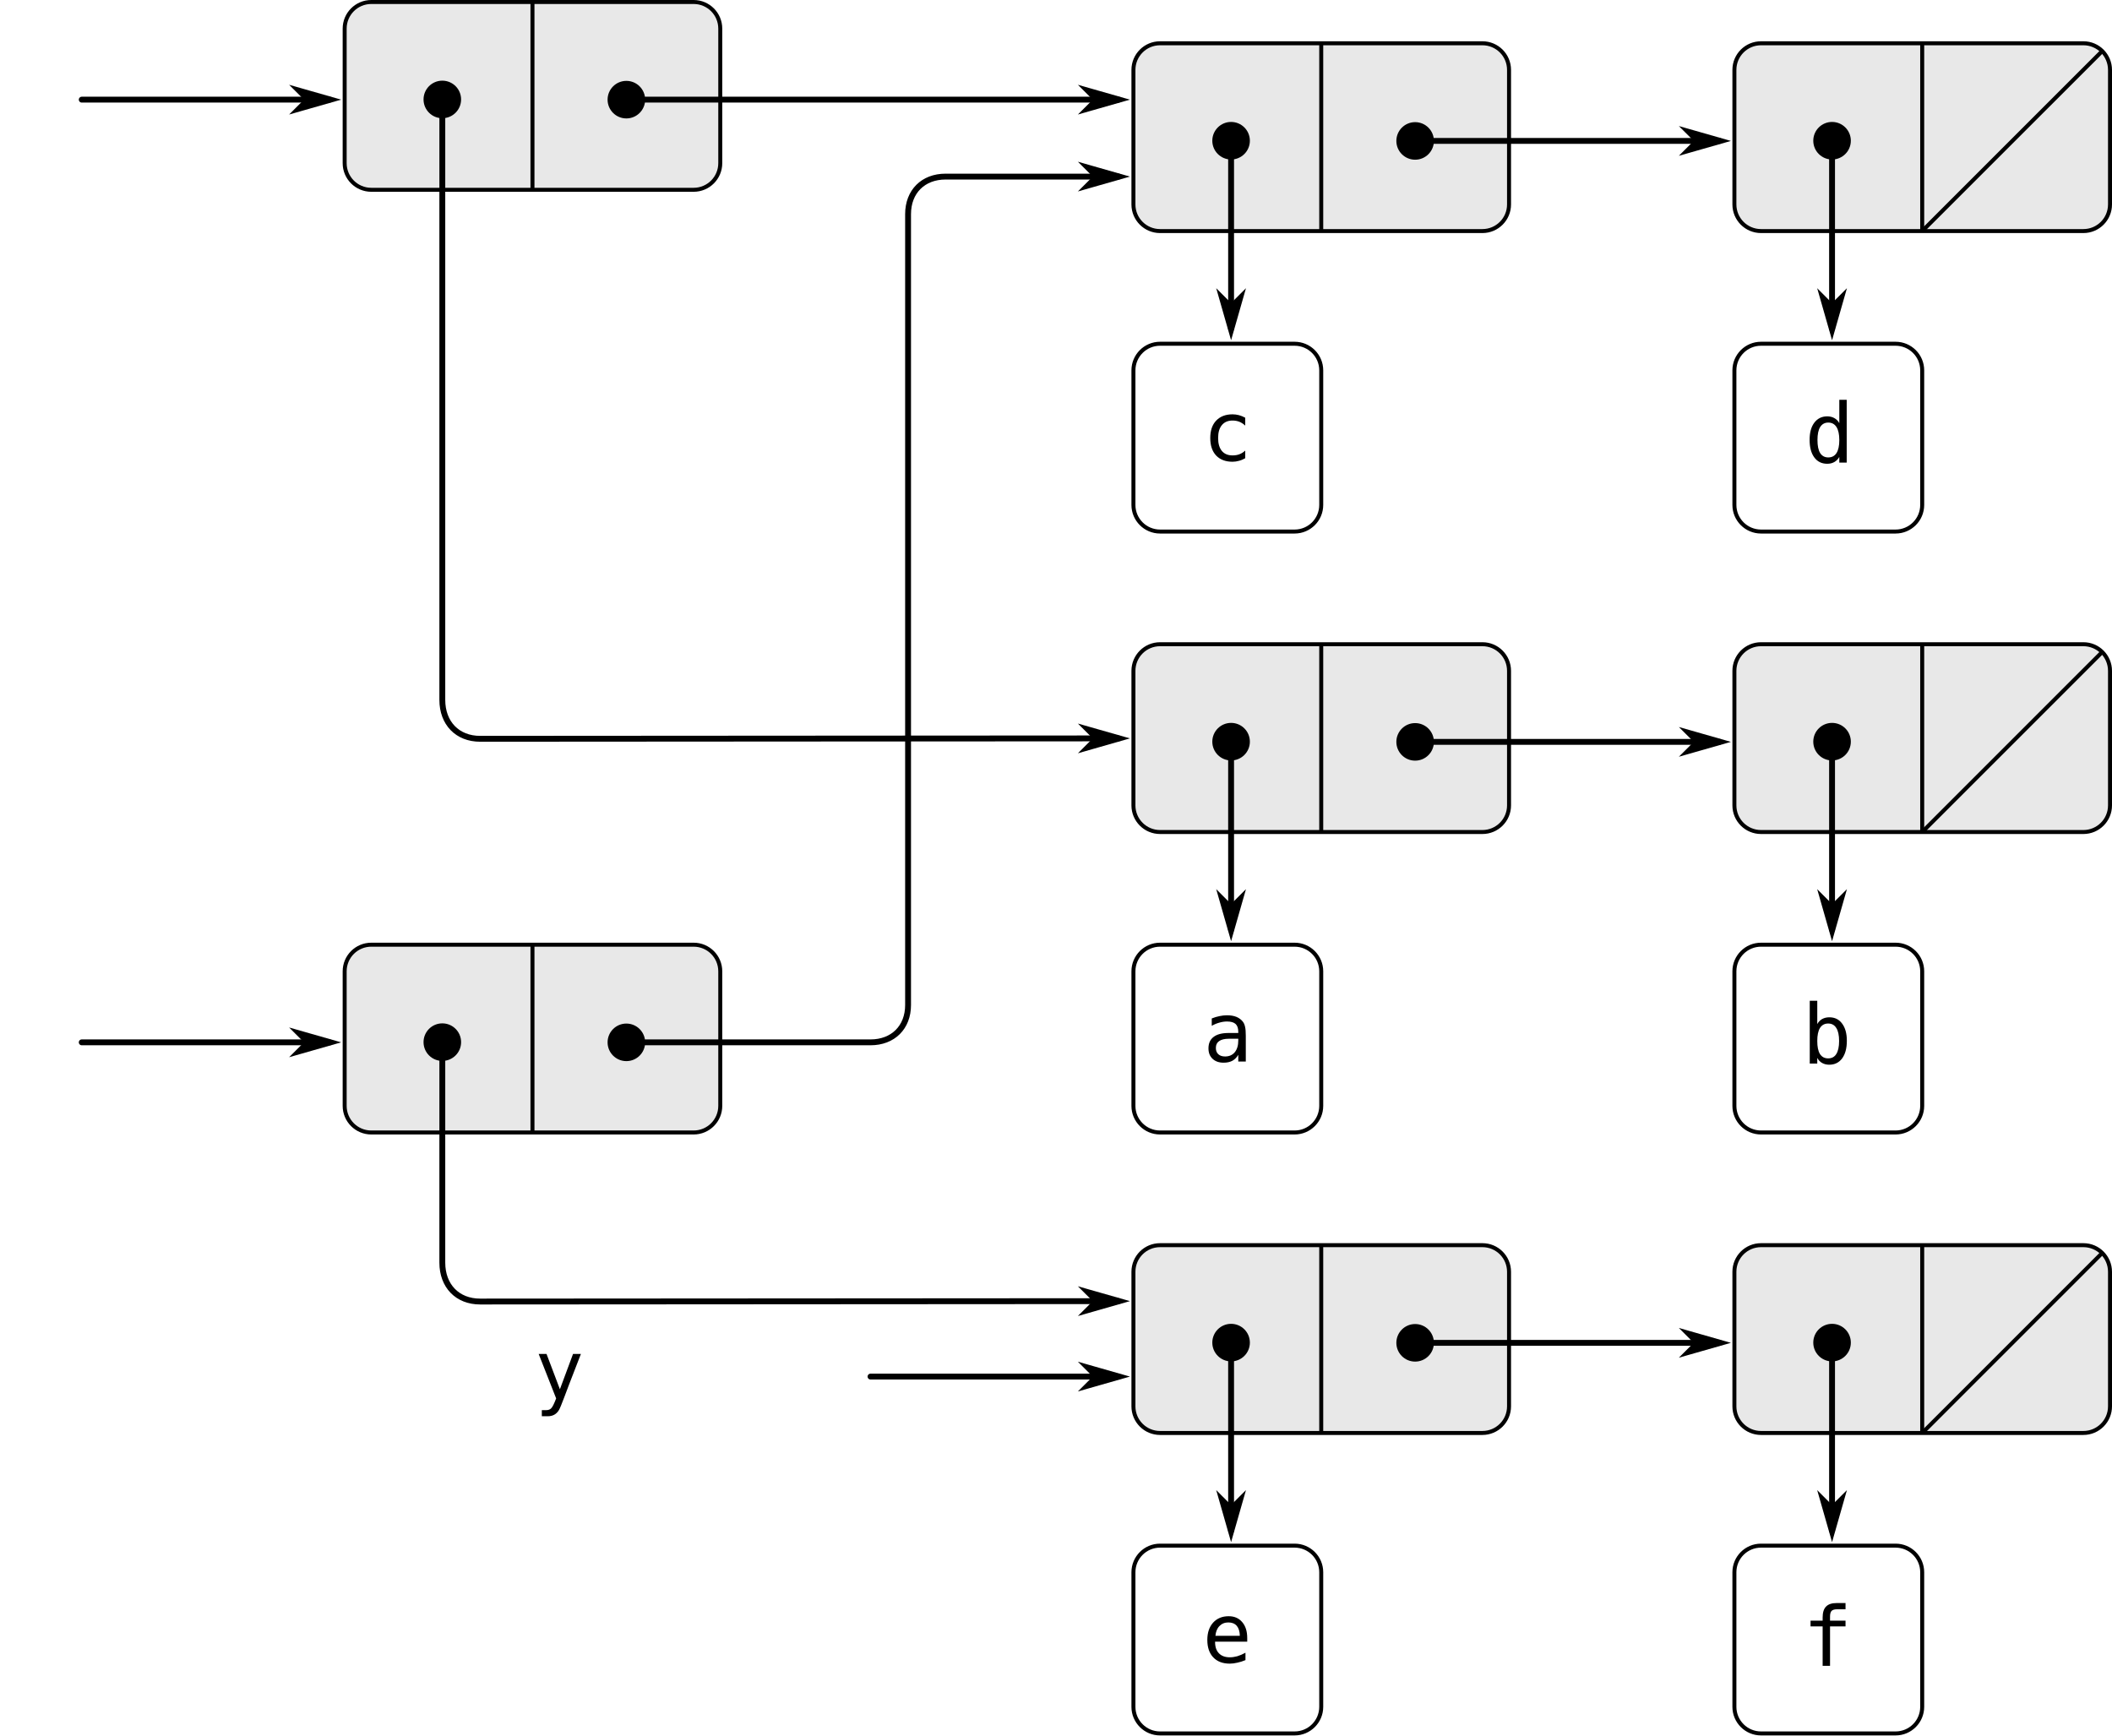
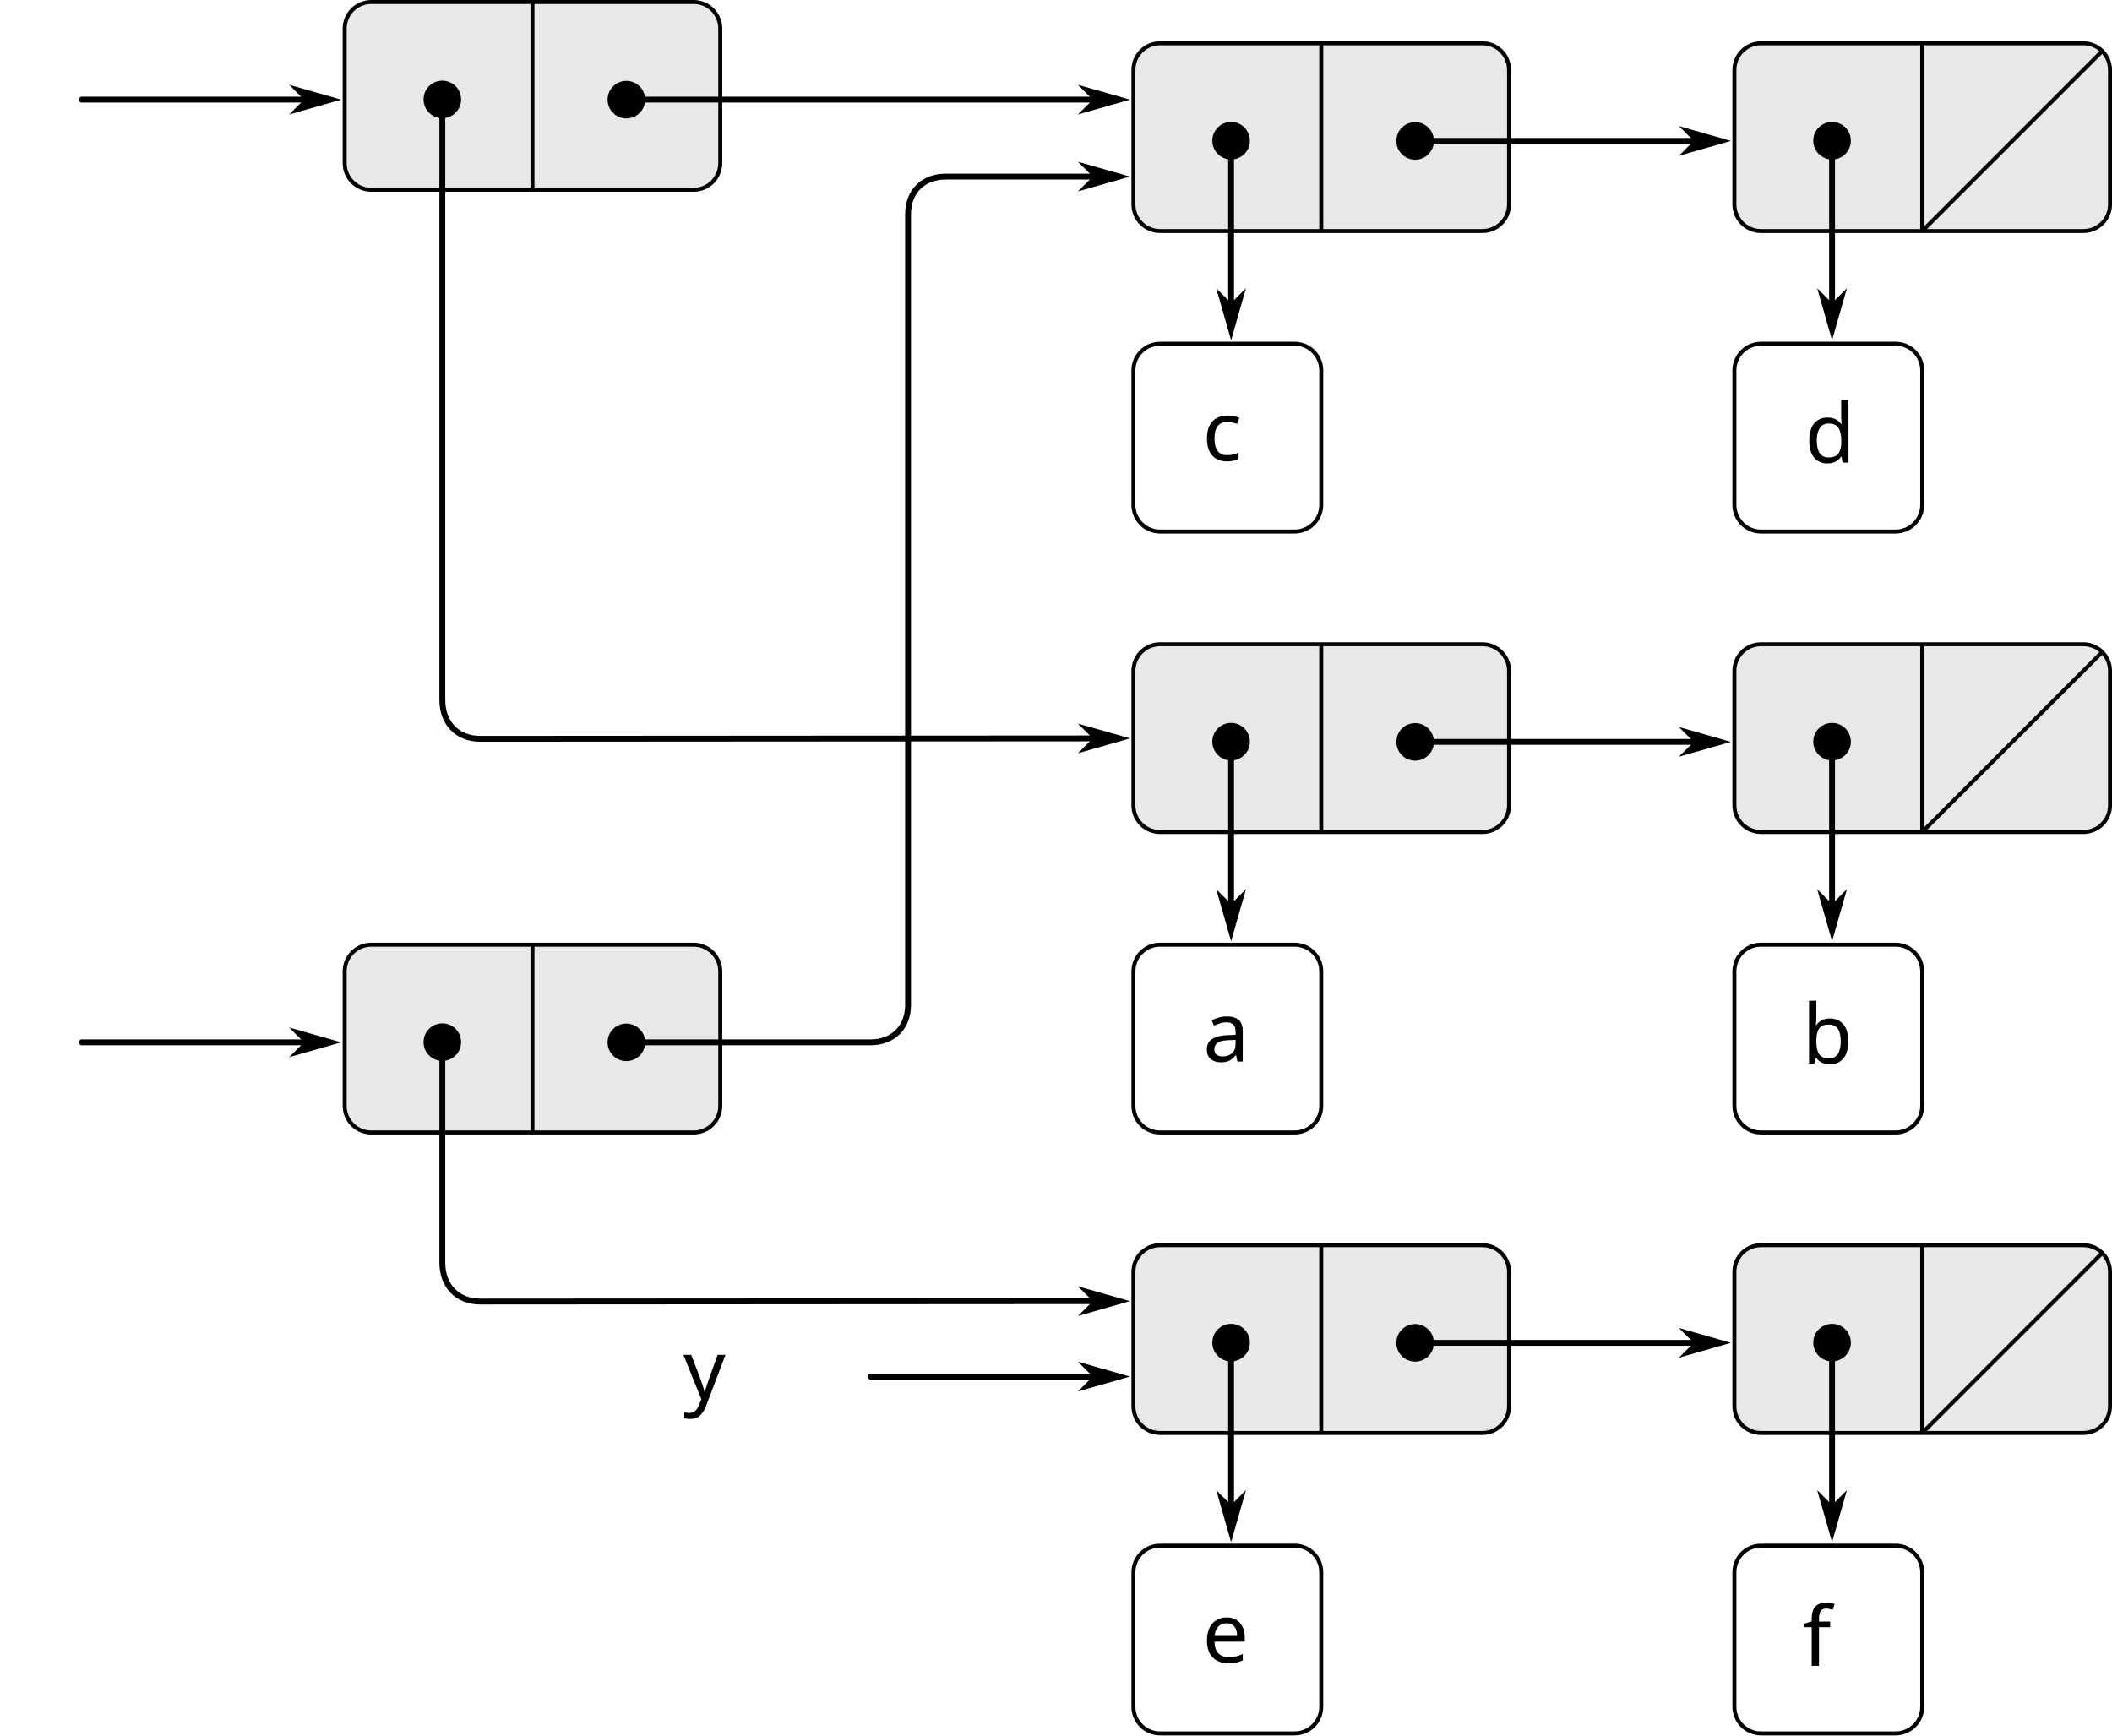
<svg xmlns="http://www.w3.org/2000/svg" width="281.146" height="231.026" id="svg3493" version="1.1">
  <defs id="defs3495">
    <marker orient="auto" refY="0" refX="0" id="Arrow1Mstart" style="overflow:visible">
      <path id="path4565" d="M 0,0 5,-5 -12.5,0 5,5 0,0 z" style="fill-rule:evenodd;stroke:#000000;stroke-width:1pt;marker-start:none" transform="matrix(0.4,0,0,0.4,4,0)" />
    </marker>
    <marker orient="auto" refY="0" refX="0" id="marker4296" style="overflow:visible">
      <path id="path4298" d="M 0,0 5,-5 -12.5,0 5,5 0,0 z" style="fill-rule:evenodd;stroke:#000000;stroke-width:1pt;marker-start:none" transform="matrix(0.4,0,0,0.4,4,0)" />
    </marker>
    <marker orient="auto" refY="0" refX="0" id="marker4300" style="overflow:visible">
      <path id="path4302" d="M 0,0 5,-5 -12.5,0 5,5 0,0 z" style="fill-rule:evenodd;stroke:#000000;stroke-width:1pt;marker-start:none" transform="matrix(0.4,0,0,0.4,4,0)" />
    </marker>
    <marker orient="auto" refY="0" refX="0" id="marker4304" style="overflow:visible">
      <path id="path4306" d="M 0,0 5,-5 -12.5,0 5,5 0,0 z" style="fill-rule:evenodd;stroke:#000000;stroke-width:1pt;marker-start:none" transform="matrix(0.4,0,0,0.4,4,0)" />
    </marker>
    <marker orient="auto" refY="0" refX="0" id="marker4308" style="overflow:visible">
      <path id="path4310" d="M 0,0 5,-5 -12.5,0 5,5 0,0 z" style="fill-rule:evenodd;stroke:#000000;stroke-width:1pt;marker-start:none" transform="matrix(0.4,0,0,0.4,4,0)" />
    </marker>
    <marker orient="auto" refY="0" refX="0" id="Arrow1Mstart-5" style="overflow:visible">
      <path id="path4565-7" d="M 0,0 5,-5 -12.5,0 5,5 0,0 z" style="fill-rule:evenodd;stroke:#000000;stroke-width:1pt;marker-start:none" transform="matrix(0.4,0,0,0.4,4,0)" />
    </marker>
    <marker orient="auto" refY="0" refX="0" id="marker4296-0" style="overflow:visible">
      <path id="path4298-7" d="M 0,0 5,-5 -12.5,0 5,5 0,0 z" style="fill-rule:evenodd;stroke:#000000;stroke-width:1pt;marker-start:none" transform="matrix(0.4,0,0,0.4,4,0)" />
    </marker>
    <marker orient="auto" refY="0" refX="0" id="marker4300-8" style="overflow:visible">
      <path id="path4302-9" d="M 0,0 5,-5 -12.5,0 5,5 0,0 z" style="fill-rule:evenodd;stroke:#000000;stroke-width:1pt;marker-start:none" transform="matrix(0.4,0,0,0.4,4,0)" />
    </marker>
    <marker orient="auto" refY="0" refX="0" id="marker4304-9" style="overflow:visible">
      <path id="path4306-3" d="M 0,0 5,-5 -12.5,0 5,5 0,0 z" style="fill-rule:evenodd;stroke:#000000;stroke-width:1pt;marker-start:none" transform="matrix(0.4,0,0,0.4,4,0)" />
    </marker>
    <marker orient="auto" refY="0" refX="0" id="marker4308-9" style="overflow:visible">
      <path id="path4310-4" d="M 0,0 5,-5 -12.5,0 5,5 0,0 z" style="fill-rule:evenodd;stroke:#000000;stroke-width:1pt;marker-start:none" transform="matrix(0.4,0,0,0.4,4,0)" />
    </marker>
    <marker orient="auto" refY="0" refX="0" id="Arrow1Mstart-6" style="overflow:visible">
      <path id="path4565-5" d="M 0,0 5,-5 -12.5,0 5,5 0,0 z" style="fill-rule:evenodd;stroke:#000000;stroke-width:1pt;marker-start:none" transform="matrix(0.4,0,0,0.4,4,0)" />
    </marker>
    <marker orient="auto" refY="0" refX="0" id="Arrow1Mstart-8" style="overflow:visible">
      <path id="path4565-1" d="M 0,0 5,-5 -12.5,0 5,5 0,0 z" style="fill-rule:evenodd;stroke:#000000;stroke-width:1pt;marker-start:none" transform="matrix(0.4,0,0,0.4,4,0)" />
    </marker>
    <marker orient="auto" refY="0" refX="0" id="marker4752" style="overflow:visible">
      <path id="path4754" d="M 0,0 5,-5 -12.5,0 5,5 0,0 z" style="fill-rule:evenodd;stroke:#000000;stroke-width:1pt;marker-start:none" transform="matrix(0.4,0,0,0.4,4,0)" />
    </marker>
    <marker orient="auto" refY="0" refX="0" id="marker4756" style="overflow:visible">
      <path id="path4758" d="M 0,0 5,-5 -12.5,0 5,5 0,0 z" style="fill-rule:evenodd;stroke:#000000;stroke-width:1pt;marker-start:none" transform="matrix(0.4,0,0,0.4,4,0)" />
    </marker>
    <marker orient="auto" refY="0" refX="0" id="Arrow1Mstart-4" style="overflow:visible">
      <path id="path4565-4" d="M 0,0 5,-5 -12.5,0 5,5 0,0 z" style="fill-rule:evenodd;stroke:#000000;stroke-width:1pt;marker-start:none" transform="matrix(0.4,0,0,0.4,4,0)" />
    </marker>
    <marker orient="auto" refY="0" refX="0" id="marker4813" style="overflow:visible">
      <path id="path4815" d="M 0,0 5,-5 -12.5,0 5,5 0,0 z" style="fill-rule:evenodd;stroke:#000000;stroke-width:1pt;marker-start:none" transform="matrix(0.4,0,0,0.4,4,0)" />
    </marker>
    <marker orient="auto" refY="0" refX="0" id="marker4817" style="overflow:visible">
      <path id="path4819" d="M 0,0 5,-5 -12.5,0 5,5 0,0 z" style="fill-rule:evenodd;stroke:#000000;stroke-width:1pt;marker-start:none" transform="matrix(0.4,0,0,0.4,4,0)" />
    </marker>
    <marker orient="auto" refY="0" refX="0" id="Arrow1Mstart-9" style="overflow:visible">
      <path id="path4565-8" d="M 0,0 5,-5 -12.5,0 5,5 0,0 z" style="fill-rule:evenodd;stroke:#000000;stroke-width:1pt;marker-start:none" transform="matrix(0.4,0,0,0.4,4,0)" />
    </marker>
    <marker orient="auto" refY="0" refX="0" id="marker4813-5" style="overflow:visible">
      <path id="path4815-5" d="M 0,0 5,-5 -12.5,0 5,5 0,0 z" style="fill-rule:evenodd;stroke:#000000;stroke-width:1pt;marker-start:none" transform="matrix(0.4,0,0,0.4,4,0)" />
    </marker>
    <marker orient="auto" refY="0" refX="0" id="marker4817-2" style="overflow:visible">
      <path id="path4819-1" d="M 0,0 5,-5 -12.5,0 5,5 0,0 z" style="fill-rule:evenodd;stroke:#000000;stroke-width:1pt;marker-start:none" transform="matrix(0.4,0,0,0.4,4,0)" />
    </marker>
    <marker orient="auto" refY="0" refX="0" id="Arrow1Mstart-1" style="overflow:visible">
      <path id="path4565-6" d="M 0,0 5,-5 -12.5,0 5,5 0,0 z" style="fill-rule:evenodd;stroke:#000000;stroke-width:1pt;marker-start:none" transform="matrix(0.4,0,0,0.4,4,0)" />
    </marker>
    <marker orient="auto" refY="0" refX="0" id="Arrow1Mstart-62" style="overflow:visible">
      <path id="path4565-81" d="M 0,0 5,-5 -12.5,0 5,5 0,0 z" style="fill-rule:evenodd;stroke:#000000;stroke-width:1pt;marker-start:none" transform="matrix(0.4,0,0,0.4,4,0)" />
    </marker>
    <marker orient="auto" refY="0" refX="0" id="marker5222" style="overflow:visible">
      <path id="path5224" d="M 0,0 5,-5 -12.5,0 5,5 0,0 z" style="fill-rule:evenodd;stroke:#000000;stroke-width:1pt;marker-start:none" transform="matrix(0.4,0,0,0.4,4,0)" />
    </marker>
    <marker orient="auto" refY="0" refX="0" id="marker5226" style="overflow:visible">
      <path id="path5228" d="M 0,0 5,-5 -12.5,0 5,5 0,0 z" style="fill-rule:evenodd;stroke:#000000;stroke-width:1pt;marker-start:none" transform="matrix(0.4,0,0,0.4,4,0)" />
    </marker>
  </defs>
  <g id="layer4" style="display:inline" transform="translate(-129.1193,-116.6015)">
    <rect style="fill:#e8e8e8;fill-opacity:1;stroke:#000000;stroke-width:0.531;stroke-linecap:round;stroke-linejoin:round;stroke-miterlimit:4;stroke-opacity:1;stroke-dasharray:none;stroke-dashoffset:0" id="rect3794-7-1-0-2" width="50" height="25" x="175" y="116.867" rx="3.543" ry="3.543" />
    <rect style="fill:#e8e8e8;fill-opacity:1;stroke:#000000;stroke-width:0.531;stroke-linecap:round;stroke-linejoin:round;stroke-miterlimit:4;stroke-opacity:1;stroke-dasharray:none;stroke-dashoffset:0" id="rect3794-7-1-0" width="50" height="25" x="280" y="122.362" rx="3.543" ry="3.543" />
    <rect style="fill:#e8e8e8;fill-opacity:1;stroke:#000000;stroke-width:0.531;stroke-linecap:round;stroke-linejoin:round;stroke-miterlimit:4;stroke-opacity:1;stroke-dasharray:none;stroke-dashoffset:0" id="rect3794-7-1-0-6" width="50" height="25" x="360" y="122.362" rx="3.543" ry="3.543" />
    <rect style="fill:#e8e8e8;fill-opacity:1;stroke:#000000;stroke-width:0.531;stroke-linecap:round;stroke-linejoin:round;stroke-miterlimit:4;stroke-opacity:1;stroke-dasharray:none;stroke-dashoffset:0" id="rect3794-7-1-0-5" width="50" height="25" x="280" y="202.362" rx="3.543" ry="3.543" />
    <rect style="fill:#e8e8e8;fill-opacity:1;stroke:#000000;stroke-width:0.531;stroke-linecap:round;stroke-linejoin:round;stroke-miterlimit:4;stroke-opacity:1;stroke-dasharray:none;stroke-dashoffset:0" id="rect3794-7-1-0-6-6" width="50" height="25" x="360" y="202.362" rx="3.543" ry="3.543" />
    <rect style="fill:#e8e8e8;fill-opacity:1;stroke:#000000;stroke-width:0.531;stroke-linecap:round;stroke-linejoin:round;stroke-miterlimit:4;stroke-opacity:1;stroke-dasharray:none;stroke-dashoffset:0" id="rect3794-7-1-0-2-4" width="50" height="25" x="175" y="242.362" rx="3.543" ry="3.543" />
    <rect style="fill:#e8e8e8;fill-opacity:1;stroke:#000000;stroke-width:0.531;stroke-linecap:round;stroke-linejoin:round;stroke-miterlimit:4;stroke-opacity:1;stroke-dasharray:none;stroke-dashoffset:0" id="rect3794-7-1-0-0" width="50" height="25" x="280" y="282.362" rx="3.543" ry="3.543" />
    <rect style="fill:#e8e8e8;fill-opacity:1;stroke:#000000;stroke-width:0.531;stroke-linecap:round;stroke-linejoin:round;stroke-miterlimit:4;stroke-opacity:1;stroke-dasharray:none;stroke-dashoffset:0" id="rect3794-7-1-0-6-67" width="50" height="25" x="360" y="282.362" rx="3.543" ry="3.543" />
  </g>
  <g id="layer2" transform="translate(-129.1193,-116.6015)">
    <rect style="fill:none;stroke:#000000;stroke-width:0.531;stroke-linecap:round;stroke-linejoin:round;stroke-miterlimit:4;stroke-opacity:1;stroke-dasharray:none;stroke-dashoffset:0;display:inline" id="rect3794-77-9-4" width="25" height="25" x="280" y="162.362" rx="3.543" ry="3.543" />
    <rect style="fill:none;stroke:#000000;stroke-width:0.531;stroke-linecap:round;stroke-linejoin:round;stroke-miterlimit:4;stroke-opacity:1;stroke-dasharray:none;stroke-dashoffset:0;display:inline" id="rect3794-77-9-5" width="25" height="25" x="360" y="162.362" rx="3.543" ry="3.543" />
    <path style="fill:none;stroke:#000000;stroke-width:0.78;stroke-linecap:round;stroke-linejoin:round;stroke-miterlimit:4;stroke-opacity:1;stroke-dasharray:none;marker-start:url(#Arrow1Mstart);display:inline" d="m 358,135.362 -38,0" id="path4554-5-2-3" />
    <path transform="translate(200,50.5)" style="fill:#000000;fill-opacity:1;stroke:#000000;stroke-width:0;stroke-linecap:round;stroke-linejoin:round;stroke-miterlimit:4;stroke-opacity:1;stroke-dasharray:none;stroke-dashoffset:0;display:inline" id="path4491-44-0" d="m 120,84.862 c 0,1.381 -1.119,2.5 -2.5,2.5 -1.381,0 -2.5,-1.119 -2.5,-2.5 0,-1.381 1.119,-2.5 2.5,-2.5 1.381,0 2.5,1.119 2.5,2.5 z" />
    <path transform="translate(175.5,50.47258)" style="fill:#000000;fill-opacity:1;stroke:#000000;stroke-width:0;stroke-linecap:round;stroke-linejoin:round;stroke-miterlimit:4;stroke-opacity:1;stroke-dasharray:none;stroke-dashoffset:0;display:inline" id="path4491-4-7" d="m 120,84.862 c 0,1.381 -1.119,2.5 -2.5,2.5 -1.381,0 -2.5,-1.119 -2.5,-2.5 0,-1.381 1.119,-2.5 2.5,-2.5 1.381,0 2.5,1.119 2.5,2.5 z" />
    <path style="fill:none;stroke:#000000;stroke-width:0.78;stroke-linecap:round;stroke-linejoin:round;stroke-miterlimit:4;stroke-opacity:1;stroke-dasharray:none;marker-start:url(#Arrow1Mstart);display:inline" d="m 293,160.362 0,-23" id="path4554-5-0" />
    <path style="fill:none;stroke:#000000;stroke-width:0.531;stroke-linecap:butt;stroke-linejoin:miter;stroke-miterlimit:4;stroke-opacity:1;stroke-dasharray:none" d="m 385,122.362 0,25" id="path4405-1-3-84" />
    <path transform="translate(255.5,50.47258)" style="fill:#000000;fill-opacity:1;stroke:#000000;stroke-width:0;stroke-linecap:round;stroke-linejoin:round;stroke-miterlimit:4;stroke-opacity:1;stroke-dasharray:none;stroke-dashoffset:0;display:inline" id="path4491-4-7-6" d="m 120,84.862 c 0,1.381 -1.119,2.5 -2.5,2.5 -1.381,0 -2.5,-1.119 -2.5,-2.5 0,-1.381 1.119,-2.5 2.5,-2.5 1.381,0 2.5,1.119 2.5,2.5 z" />
    <path style="fill:none;stroke:#000000;stroke-width:0.78;stroke-linecap:round;stroke-linejoin:round;stroke-miterlimit:4;stroke-opacity:1;stroke-dasharray:none;marker-start:url(#Arrow1Mstart);display:inline" d="m 373,160.362 0,-23" id="path4554-5-0-7" />
    <path style="fill:none;stroke:#000000;stroke-width:0.531;stroke-linecap:butt;stroke-linejoin:round;stroke-miterlimit:4;stroke-opacity:1;stroke-dasharray:none" d="m 385,147.362 24,-24" id="path4373" />
    <path style="fill:none;stroke:#000000;stroke-width:0.78;stroke-linecap:round;stroke-linejoin:round;stroke-miterlimit:4;stroke-opacity:1;stroke-dasharray:none;marker-start:url(#Arrow1Mstart);display:inline" d="m 278,129.867 -63,0" id="path4554-5-2-3-8" />
    <path transform="translate(95,45.00508)" style="fill:#000000;fill-opacity:1;stroke:#000000;stroke-width:0;stroke-linecap:round;stroke-linejoin:round;stroke-miterlimit:4;stroke-opacity:1;stroke-dasharray:none;stroke-dashoffset:0;display:inline" id="path4491-44-0-62" d="m 120,84.862 c 0,1.381 -1.119,2.5 -2.5,2.5 -1.381,0 -2.5,-1.119 -2.5,-2.5 0,-1.381 1.119,-2.5 2.5,-2.5 1.381,0 2.5,1.119 2.5,2.5 z" />
    <path transform="translate(70.5,44.97766)" style="fill:#000000;fill-opacity:1;stroke:#000000;stroke-width:0;stroke-linecap:round;stroke-linejoin:round;stroke-miterlimit:4;stroke-opacity:1;stroke-dasharray:none;stroke-dashoffset:0;display:inline" id="path4491-4-7-9" d="m 120,84.862 c 0,1.381 -1.119,2.5 -2.5,2.5 -1.381,0 -2.5,-1.119 -2.5,-2.5 0,-1.381 1.119,-2.5 2.5,-2.5 1.381,0 2.5,1.119 2.5,2.5 z" />
    <path style="fill:none;stroke:#000000;stroke-width:0.78;stroke-linecap:round;stroke-linejoin:round;stroke-miterlimit:4;stroke-opacity:1;stroke-dasharray:none;marker-start:url(#Arrow1Mstart);display:inline" d="m 278,214.898 -84.964,0.055 c -3.036,0 -5.036,-2.091 -5.036,-5.18 l 0,-79.41" id="path4554-5-0-2" />
    <path style="fill:none;stroke:#000000;stroke-width:0.78;stroke-linecap:round;stroke-linejoin:round;stroke-miterlimit:4;stroke-opacity:1;stroke-dasharray:none;marker-start:url(#Arrow1Mstart);display:inline" d="m 173,129.867 -33,0" id="path4554-9-4-6" />
    <path style="fill:none;stroke:#000000;stroke-width:0.531;stroke-linecap:butt;stroke-linejoin:miter;stroke-miterlimit:4;stroke-opacity:1;stroke-dasharray:none" d="m 200,116.867 0,25" id="path4405-1-3-7" />
    <rect style="fill:none;stroke:#000000;stroke-width:0.531;stroke-linecap:round;stroke-linejoin:round;stroke-miterlimit:4;stroke-opacity:1;stroke-dasharray:none;stroke-dashoffset:0;display:inline" id="rect3794-77-9-4-4" width="25" height="25" x="280" y="242.362" rx="3.543" ry="3.543" />
    <rect style="fill:none;stroke:#000000;stroke-width:0.531;stroke-linecap:round;stroke-linejoin:round;stroke-miterlimit:4;stroke-opacity:1;stroke-dasharray:none;stroke-dashoffset:0;display:inline" id="rect3794-77-9-5-9" width="25" height="25" x="360" y="242.362" rx="3.543" ry="3.543" />
    <path style="fill:none;stroke:#000000;stroke-width:0.78;stroke-linecap:round;stroke-linejoin:round;stroke-miterlimit:4;stroke-opacity:1;stroke-dasharray:none;marker-start:url(#Arrow1Mstart);display:inline" d="m 358,215.362 -38,0" id="path4554-5-2-3-85" />
    <path transform="translate(200,130.5)" style="fill:#000000;fill-opacity:1;stroke:#000000;stroke-width:0;stroke-linecap:round;stroke-linejoin:round;stroke-miterlimit:4;stroke-opacity:1;stroke-dasharray:none;stroke-dashoffset:0;display:inline" id="path4491-44-0-1" d="m 120,84.862 c 0,1.381 -1.119,2.5 -2.5,2.5 -1.381,0 -2.5,-1.119 -2.5,-2.5 0,-1.381 1.119,-2.5 2.5,-2.5 1.381,0 2.5,1.119 2.5,2.5 z" />
    <path transform="translate(175.5,130.4726)" style="fill:#000000;fill-opacity:1;stroke:#000000;stroke-width:0;stroke-linecap:round;stroke-linejoin:round;stroke-miterlimit:4;stroke-opacity:1;stroke-dasharray:none;stroke-dashoffset:0;display:inline" id="path4491-4-7-7" d="m 120,84.862 c 0,1.381 -1.119,2.5 -2.5,2.5 -1.381,0 -2.5,-1.119 -2.5,-2.5 0,-1.381 1.119,-2.5 2.5,-2.5 1.381,0 2.5,1.119 2.5,2.5 z" />
    <path style="fill:none;stroke:#000000;stroke-width:0.78;stroke-linecap:round;stroke-linejoin:round;stroke-miterlimit:4;stroke-opacity:1;stroke-dasharray:none;marker-start:url(#Arrow1Mstart);display:inline" d="m 293,240.362 0,-23" id="path4554-5-0-27" />
    <path style="fill:none;stroke:#000000;stroke-width:0.531;stroke-linecap:butt;stroke-linejoin:miter;stroke-miterlimit:4;stroke-opacity:1;stroke-dasharray:none" d="m 385,202.362 0,25" id="path4405-1-3-84-0" />
    <path transform="translate(255.5,130.4726)" style="fill:#000000;fill-opacity:1;stroke:#000000;stroke-width:0;stroke-linecap:round;stroke-linejoin:round;stroke-miterlimit:4;stroke-opacity:1;stroke-dasharray:none;stroke-dashoffset:0;display:inline" id="path4491-4-7-6-8" d="m 120,84.862 c 0,1.381 -1.119,2.5 -2.5,2.5 -1.381,0 -2.5,-1.119 -2.5,-2.5 0,-1.381 1.119,-2.5 2.5,-2.5 1.381,0 2.5,1.119 2.5,2.5 z" />
    <path style="fill:none;stroke:#000000;stroke-width:0.78;stroke-linecap:round;stroke-linejoin:round;stroke-miterlimit:4;stroke-opacity:1;stroke-dasharray:none;marker-start:url(#Arrow1Mstart);display:inline" d="m 373,240.362 0,-23" id="path4554-5-0-7-2" />
    <path style="fill:none;stroke:#000000;stroke-width:0.531;stroke-linecap:butt;stroke-linejoin:round;stroke-miterlimit:4;stroke-opacity:1;stroke-dasharray:none" d="m 385,227.362 24,-24" id="path4373-3" />
    <path style="fill:none;stroke:#000000;stroke-width:0.531;stroke-linecap:butt;stroke-linejoin:miter;stroke-miterlimit:4;stroke-opacity:1;stroke-dasharray:none" d="m 305,202.362 0,25" id="path4405-1-3-3" />
    <rect style="fill:none;stroke:#000000;stroke-width:0.531;stroke-linecap:round;stroke-linejoin:round;stroke-miterlimit:4;stroke-opacity:1;stroke-dasharray:none;stroke-dashoffset:0;display:inline" id="rect3794-77-9-4-42" width="25" height="25" x="280" y="322.362" rx="3.543" ry="3.543" />
    <rect style="fill:none;stroke:#000000;stroke-width:0.531;stroke-linecap:round;stroke-linejoin:round;stroke-miterlimit:4;stroke-opacity:1;stroke-dasharray:none;stroke-dashoffset:0;display:inline" id="rect3794-77-9-5-6" width="25" height="25" x="360" y="322.362" rx="3.543" ry="3.543" />
    <path style="fill:none;stroke:#000000;stroke-width:0.78;stroke-linecap:round;stroke-linejoin:round;stroke-miterlimit:4;stroke-opacity:1;stroke-dasharray:none;marker-start:url(#Arrow1Mstart);display:inline" d="m 358,295.362 -38,0" id="path4554-5-2-3-7" />
    <path transform="translate(200,210.5)" style="fill:#000000;fill-opacity:1;stroke:#000000;stroke-width:0;stroke-linecap:round;stroke-linejoin:round;stroke-miterlimit:4;stroke-opacity:1;stroke-dasharray:none;stroke-dashoffset:0;display:inline" id="path4491-44-0-9" d="m 120,84.862 c 0,1.381 -1.119,2.5 -2.5,2.5 -1.381,0 -2.5,-1.119 -2.5,-2.5 0,-1.381 1.119,-2.5 2.5,-2.5 1.381,0 2.5,1.119 2.5,2.5 z" />
    <path transform="translate(175.5,210.4726)" style="fill:#000000;fill-opacity:1;stroke:#000000;stroke-width:0;stroke-linecap:round;stroke-linejoin:round;stroke-miterlimit:4;stroke-opacity:1;stroke-dasharray:none;stroke-dashoffset:0;display:inline" id="path4491-4-7-8" d="m 120,84.862 c 0,1.381 -1.119,2.5 -2.5,2.5 -1.381,0 -2.5,-1.119 -2.5,-2.5 0,-1.381 1.119,-2.5 2.5,-2.5 1.381,0 2.5,1.119 2.5,2.5 z" />
    <path style="fill:none;stroke:#000000;stroke-width:0.78;stroke-linecap:round;stroke-linejoin:round;stroke-miterlimit:4;stroke-opacity:1;stroke-dasharray:none;marker-start:url(#Arrow1Mstart);display:inline" d="m 293,320.362 0,-23" id="path4554-5-0-6" />
    <path style="fill:none;stroke:#000000;stroke-width:0.531;stroke-linecap:butt;stroke-linejoin:miter;stroke-miterlimit:4;stroke-opacity:1;stroke-dasharray:none" d="m 385,282.362 0,25" id="path4405-1-3-84-1" />
    <path transform="translate(255.5,210.4726)" style="fill:#000000;fill-opacity:1;stroke:#000000;stroke-width:0;stroke-linecap:round;stroke-linejoin:round;stroke-miterlimit:4;stroke-opacity:1;stroke-dasharray:none;stroke-dashoffset:0;display:inline" id="path4491-4-7-6-0" d="m 120,84.862 c 0,1.381 -1.119,2.5 -2.5,2.5 -1.381,0 -2.5,-1.119 -2.5,-2.5 0,-1.381 1.119,-2.5 2.5,-2.5 1.381,0 2.5,1.119 2.5,2.5 z" />
    <path style="fill:none;stroke:#000000;stroke-width:0.78;stroke-linecap:round;stroke-linejoin:round;stroke-miterlimit:4;stroke-opacity:1;stroke-dasharray:none;marker-start:url(#Arrow1Mstart);display:inline" d="m 373,320.362 0,-23" id="path4554-5-0-7-0" />
    <path style="fill:none;stroke:#000000;stroke-width:0.531;stroke-linecap:butt;stroke-linejoin:round;stroke-miterlimit:4;stroke-opacity:1;stroke-dasharray:none" d="m 385,307.362 24,-24" id="path4373-0" />
    <path style="fill:none;stroke:#000000;stroke-width:0.531;stroke-linecap:butt;stroke-linejoin:miter;stroke-miterlimit:4;stroke-opacity:1;stroke-dasharray:none" d="m 305,282.362 0,25" id="path4405-1-3-9" />
    <path style="fill:none;stroke:#000000;stroke-width:0.78;stroke-linecap:round;stroke-linejoin:round;stroke-miterlimit:4;stroke-opacity:1;stroke-dasharray:none;marker-start:url(#Arrow1Mstart);display:inline" d="m 278,299.857 -33,0" id="path4554-9-4-6-9" />
  </g>
  <g id="layer3" transform="translate(-129.1193,-116.6015)">
-     <text xml:space="preserve" style="font-size:11px;font-style:normal;font-variant:normal;font-weight:normal;font-stretch:normal;line-height:125%;letter-spacing:0px;word-spacing:0px;fill:#000000;fill-opacity:1;stroke:none;font-family:Inconsolata;-inkscape-font-specification:Inconsolata" x="289.179" y="177.916" id="text3007-0-2">
+     <text xml:space="preserve" style="font-size:11px;font-style:normal;font-variant:normal;font-weight:normal;font-stretch:normal;line-height:125%;letter-spacing:0px;word-spacing:0px;fill:#000000;fill-opacity:1;stroke:none;font-family:NewComputerModern10;-inkscape-font-specification:Inconsolata" x="289.179" y="177.916" id="text3007-0-2">
      <tspan id="tspan3009-8-5" x="289.179" y="177.916" style="font-weight:normal;-inkscape-font-specification:Inconsolata">c</tspan>
    </text>
-     <text xml:space="preserve" style="font-size:11px;font-style:normal;font-variant:normal;font-weight:normal;font-stretch:normal;line-height:125%;letter-spacing:0px;word-spacing:0px;fill:#000000;fill-opacity:1;stroke:none;font-family:Inconsolata;-inkscape-font-specification:Inconsolata" x="369.357" y="178.184" id="text3007-0-7">
+     <text xml:space="preserve" style="font-size:11px;font-style:normal;font-variant:normal;font-weight:normal;font-stretch:normal;line-height:125%;letter-spacing:0px;word-spacing:0px;fill:#000000;fill-opacity:1;stroke:none;font-family:NewComputerModern10;-inkscape-font-specification:Inconsolata" x="369.357" y="178.184" id="text3007-0-7">
      <tspan id="tspan3009-8-52" x="369.357" y="178.184" style="font-weight:normal;-inkscape-font-specification:Inconsolata">d</tspan>
    </text>
-     <text xml:space="preserve" style="font-size:11px;font-style:normal;font-variant:normal;font-weight:normal;font-stretch:normal;text-align:end;line-height:125%;letter-spacing:0px;word-spacing:0px;text-anchor:end;fill:#000000;fill-opacity:1;stroke:none;font-family:Inconsolata;-inkscape-font-specification:Inconsolata" x="240" y="302.857" id="text4978">
+     <text xml:space="preserve" style="font-size:11px;font-style:normal;font-variant:normal;font-weight:normal;font-stretch:normal;text-align:end;line-height:125%;letter-spacing:0px;word-spacing:0px;text-anchor:end;fill:#000000;fill-opacity:1;stroke:none;font-family:NewComputerModern10;-inkscape-font-specification:Inconsolata" x="240" y="302.857" id="text4978">
      <tspan id="tspan4980" x="240" y="302.857">y</tspan>
    </text>
-     <text xml:space="preserve" style="font-size:11px;font-style:normal;font-variant:normal;font-weight:normal;font-stretch:normal;text-align:end;line-height:125%;letter-spacing:0px;word-spacing:0px;text-anchor:end;fill:#000000;fill-opacity:1;stroke:none;font-family:Inconsolata;-inkscape-font-specification:Inconsolata" x="135" y="132.403" id="text4974">
+     <text xml:space="preserve" style="font-size:11px;font-style:normal;font-variant:normal;font-weight:normal;font-stretch:normal;text-align:end;line-height:125%;letter-spacing:0px;word-spacing:0px;text-anchor:end;fill:#000000;fill-opacity:1;stroke:none;font-family:NewComputerModern10;-inkscape-font-specification:Inconsolata" x="135" y="132.403" id="text4974">
      <tspan id="tspan4976" x="135" y="132.403">x</tspan>
    </text>
-     <text xml:space="preserve" style="font-size:11px;font-style:normal;font-variant:normal;font-weight:normal;font-stretch:normal;line-height:125%;letter-spacing:0px;word-spacing:0px;fill:#000000;fill-opacity:1;stroke:none;font-family:Inconsolata;-inkscape-font-specification:Inconsolata" x="289.179" y="337.916" id="text3007-0-2-3">
+     <text xml:space="preserve" style="font-size:11px;font-style:normal;font-variant:normal;font-weight:normal;font-stretch:normal;line-height:125%;letter-spacing:0px;word-spacing:0px;fill:#000000;fill-opacity:1;stroke:none;font-family:NewComputerModern10;-inkscape-font-specification:Inconsolata" x="289.179" y="337.916" id="text3007-0-2-3">
      <tspan id="tspan3009-8-5-3" x="289.179" y="337.916" style="font-weight:normal;-inkscape-font-specification:Inconsolata">e</tspan>
    </text>
-     <text xml:space="preserve" style="font-size:11px;font-style:normal;font-variant:normal;font-weight:normal;font-stretch:normal;line-height:125%;letter-spacing:0px;word-spacing:0px;fill:#000000;fill-opacity:1;stroke:none;font-family:Inconsolata;-inkscape-font-specification:Inconsolata" x="369.089" y="338.362" id="text3007-0-7-5">
+     <text xml:space="preserve" style="font-size:11px;font-style:normal;font-variant:normal;font-weight:normal;font-stretch:normal;line-height:125%;letter-spacing:0px;word-spacing:0px;fill:#000000;fill-opacity:1;stroke:none;font-family:NewComputerModern10;-inkscape-font-specification:Inconsolata" x="369.089" y="338.362" id="text3007-0-7-5">
      <tspan id="tspan3009-8-52-1" x="369.089" y="338.362" style="font-weight:normal;-inkscape-font-specification:Inconsolata">f</tspan>
    </text>
-     <text xml:space="preserve" style="font-size:11px;font-style:normal;font-variant:normal;font-weight:normal;font-stretch:normal;line-height:125%;letter-spacing:0px;word-spacing:0px;fill:#000000;fill-opacity:1;stroke:none;font-family:Inconsolata;-inkscape-font-specification:Inconsolata" x="289.268" y="257.916" id="text3007-0-2-9">
+     <text xml:space="preserve" style="font-size:11px;font-style:normal;font-variant:normal;font-weight:normal;font-stretch:normal;line-height:125%;letter-spacing:0px;word-spacing:0px;fill:#000000;fill-opacity:1;stroke:none;font-family:NewComputerModern10;-inkscape-font-specification:Inconsolata" x="289.268" y="257.916" id="text3007-0-2-9">
      <tspan id="tspan3009-8-5-1" x="289.268" y="257.916" style="font-weight:normal;-inkscape-font-specification:Inconsolata">a</tspan>
    </text>
-     <text xml:space="preserve" style="font-size:11px;font-style:normal;font-variant:normal;font-weight:normal;font-stretch:normal;line-height:125%;letter-spacing:0px;word-spacing:0px;fill:#000000;fill-opacity:1;stroke:none;font-family:Inconsolata;-inkscape-font-specification:Inconsolata" x="369" y="258.184" id="text3007-0-7-1">
+     <text xml:space="preserve" style="font-size:11px;font-style:normal;font-variant:normal;font-weight:normal;font-stretch:normal;line-height:125%;letter-spacing:0px;word-spacing:0px;fill:#000000;fill-opacity:1;stroke:none;font-family:NewComputerModern10;-inkscape-font-specification:Inconsolata" x="369" y="258.184" id="text3007-0-7-1">
      <tspan id="tspan3009-8-52-2" x="369" y="258.184" style="font-weight:normal;-inkscape-font-specification:Inconsolata">b</tspan>
    </text>
    <path style="fill:none;stroke:#000000;stroke-width:0.78;stroke-linecap:round;stroke-linejoin:round;stroke-miterlimit:4;stroke-opacity:1;stroke-dasharray:none;marker-start:url(#Arrow1Mstart);display:inline" d="m 278,140.11 -23,0 c -3,0 -5,2 -5,5 l 0,105.288 c 0,2.964 -2,4.964 -5,4.964 l -30,0" id="path4554-5-2-3-8-5" />
    <path transform="translate(95.00001,170.5)" style="fill:#000000;fill-opacity:1;stroke:#000000;stroke-width:0;stroke-linecap:round;stroke-linejoin:round;stroke-miterlimit:4;stroke-opacity:1;stroke-dasharray:none;stroke-dashoffset:0;display:inline" id="path4491-44-0-62-6" d="m 120,84.862 c 0,1.381 -1.119,2.5 -2.5,2.5 -1.381,0 -2.5,-1.119 -2.5,-2.5 0,-1.381 1.119,-2.5 2.5,-2.5 1.381,0 2.5,1.119 2.5,2.5 z" />
    <path transform="translate(70.50001,170.4726)" style="fill:#000000;fill-opacity:1;stroke:#000000;stroke-width:0;stroke-linecap:round;stroke-linejoin:round;stroke-miterlimit:4;stroke-opacity:1;stroke-dasharray:none;stroke-dashoffset:0;display:inline" id="path4491-4-7-9-6" d="m 120,84.862 c 0,1.381 -1.119,2.5 -2.5,2.5 -1.381,0 -2.5,-1.119 -2.5,-2.5 0,-1.381 1.119,-2.5 2.5,-2.5 1.381,0 2.5,1.119 2.5,2.5 z" />
    <path style="fill:none;stroke:#000000;stroke-width:0.78;stroke-linecap:round;stroke-linejoin:round;stroke-miterlimit:4;stroke-opacity:1;stroke-dasharray:none;marker-start:url(#Arrow1Mstart);display:inline" d="m 278,289.812 -84.964,0.055 c -3.036,0 -5.036,-2.091 -5.036,-5.18 l 0,-27.325" id="path4554-5-0-2-1" />
    <path style="fill:none;stroke:#000000;stroke-width:0.78;stroke-linecap:round;stroke-linejoin:round;stroke-miterlimit:4;stroke-opacity:1;stroke-dasharray:none;marker-start:url(#Arrow1Mstart);display:inline" d="m 173,255.362 -33,0" id="path4554-9-4-6-5" />
    <path style="fill:none;stroke:#000000;stroke-width:0.531;stroke-linecap:butt;stroke-linejoin:miter;stroke-miterlimit:4;stroke-opacity:1;stroke-dasharray:none" d="m 200,242.362 0,25" id="path4405-1-3-7-6" />
-     <text xml:space="preserve" style="font-size:11px;font-style:normal;font-variant:normal;font-weight:normal;font-stretch:normal;text-align:end;line-height:125%;letter-spacing:0px;word-spacing:0px;text-anchor:end;fill:#000000;fill-opacity:1;stroke:none;font-family:Inconsolata;-inkscape-font-specification:Inconsolata" x="135" y="257.898" id="text4974-4">
+     <text xml:space="preserve" style="font-size:11px;font-style:normal;font-variant:normal;font-weight:normal;font-stretch:normal;text-align:end;line-height:125%;letter-spacing:0px;word-spacing:0px;text-anchor:end;fill:#000000;fill-opacity:1;stroke:none;font-family:NewComputerModern10;-inkscape-font-specification:Inconsolata" x="135" y="257.898" id="text4974-4">
      <tspan id="tspan4976-5" x="135" y="257.898">z</tspan>
    </text>
  </g>
  <path style="fill:none;stroke:#000000;stroke-width:0.531;stroke-linecap:butt;stroke-linejoin:miter;stroke-miterlimit:4;stroke-opacity:1;stroke-dasharray:none" d="m 175.881,5.761 0,25" id="path4405-1-3" />
</svg>
